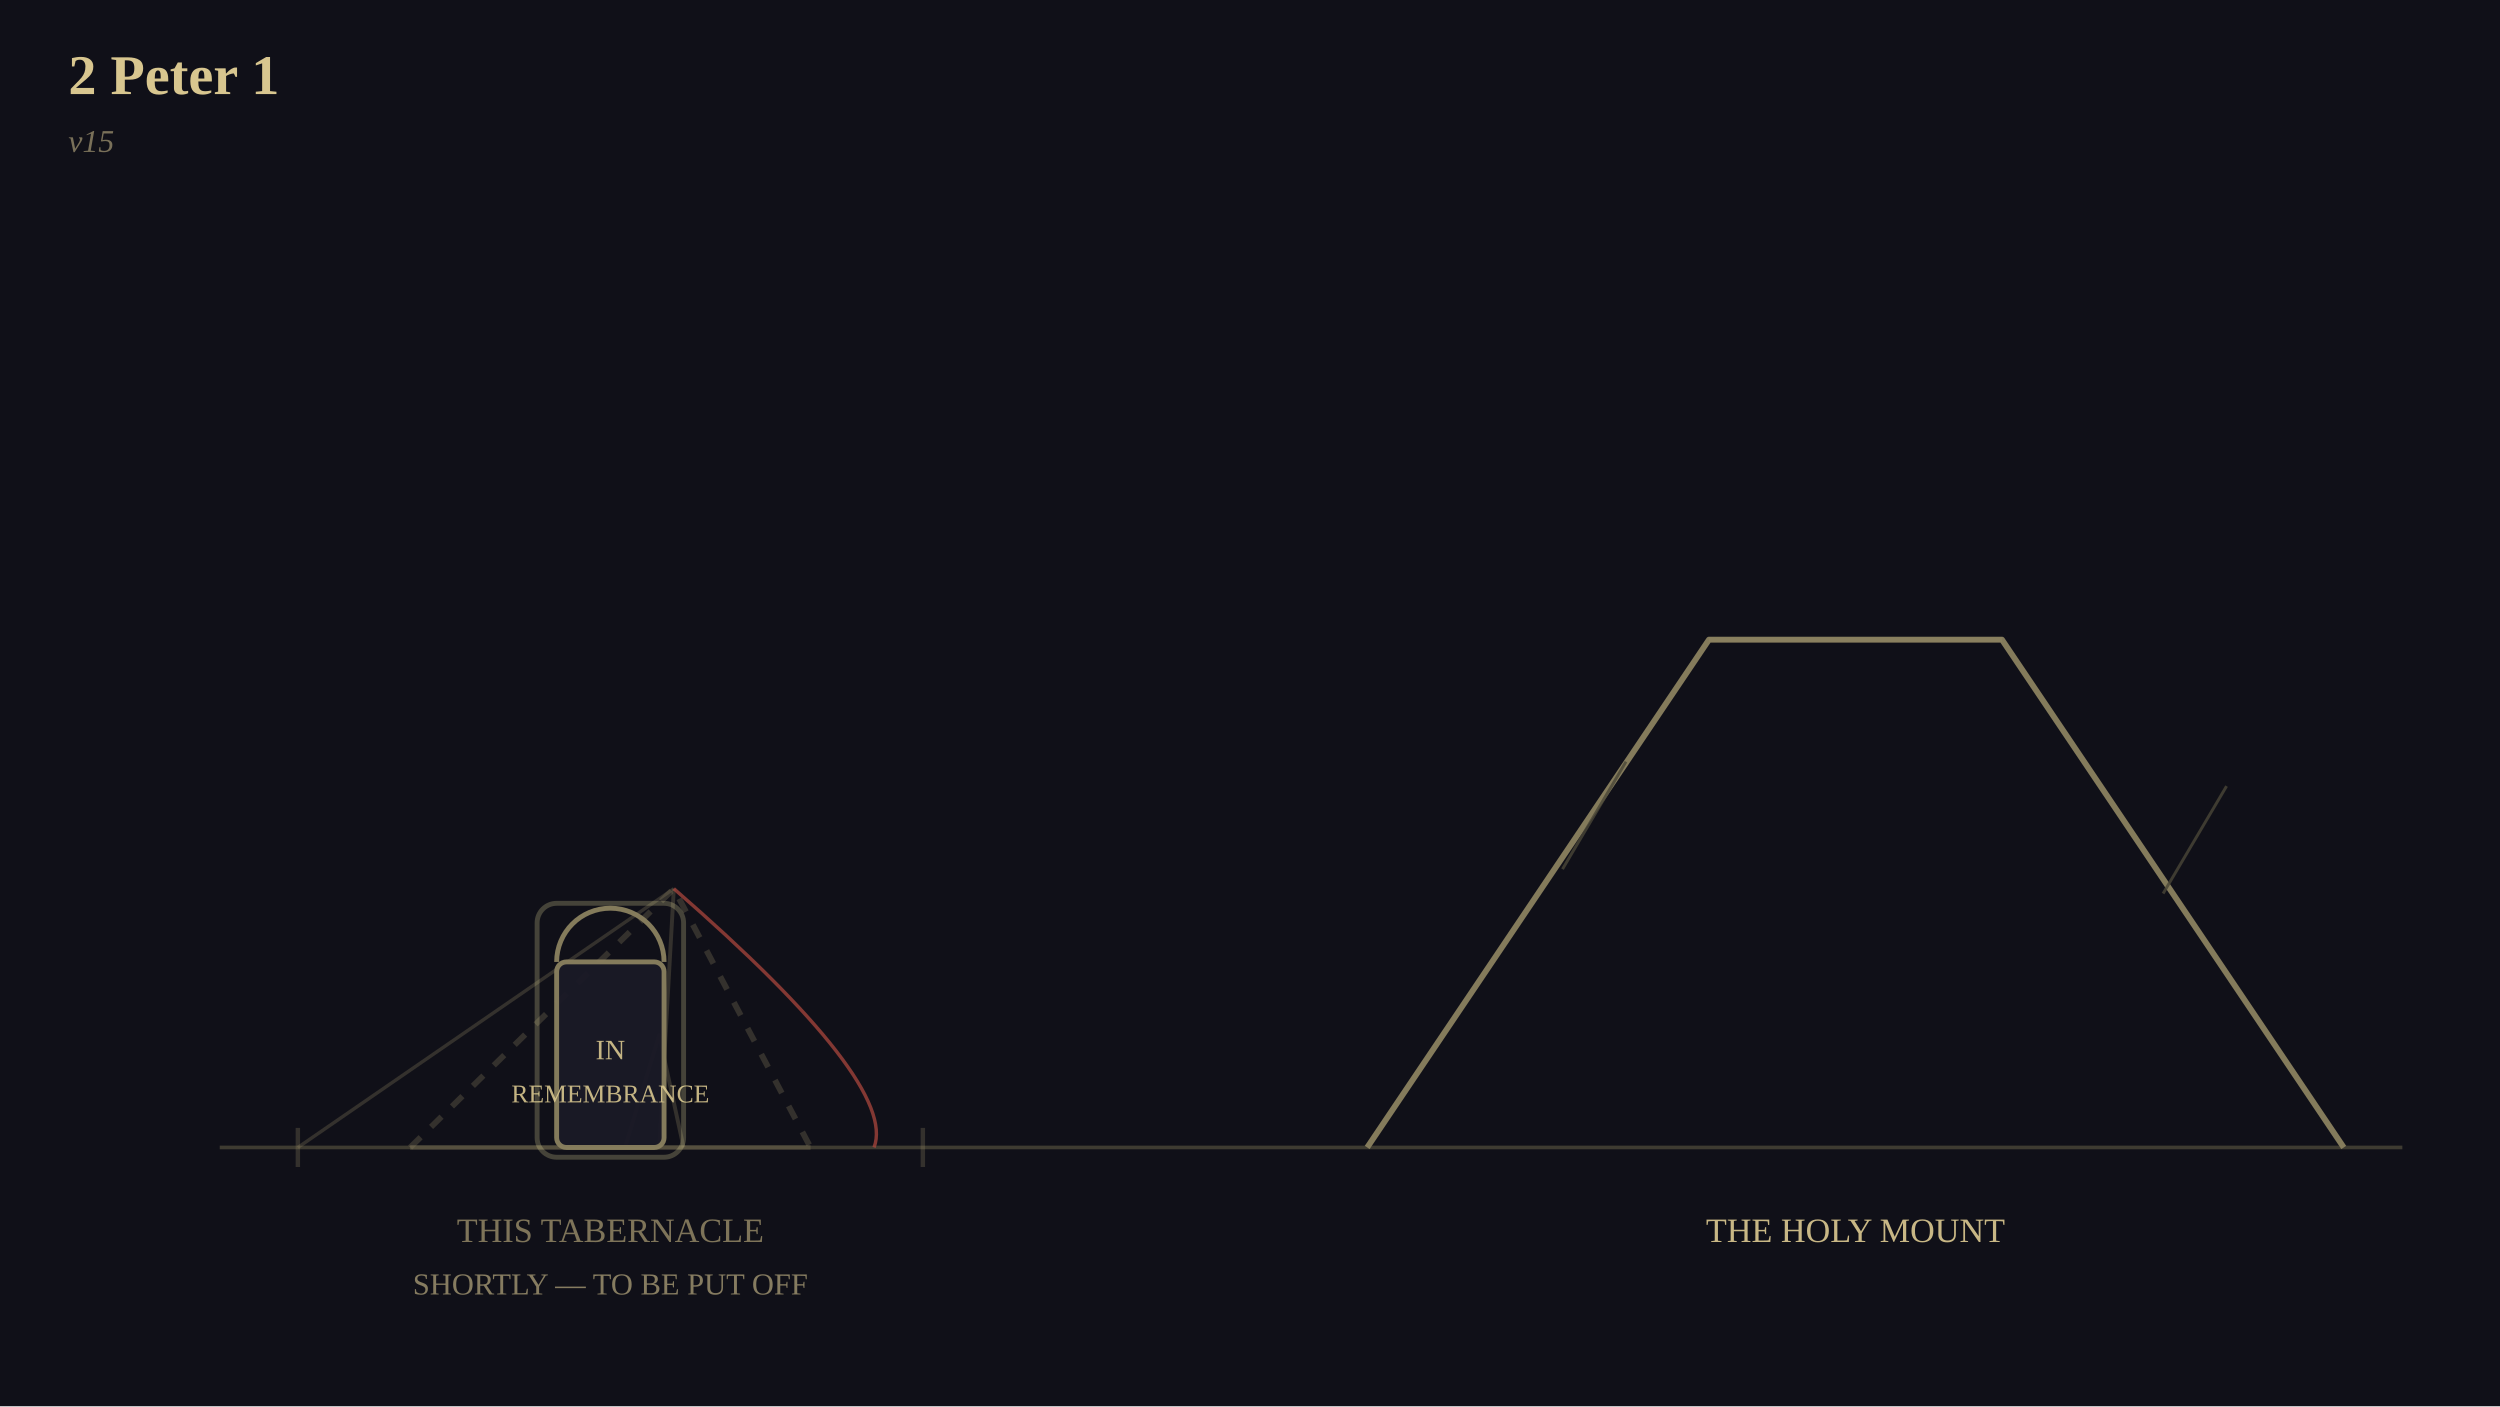
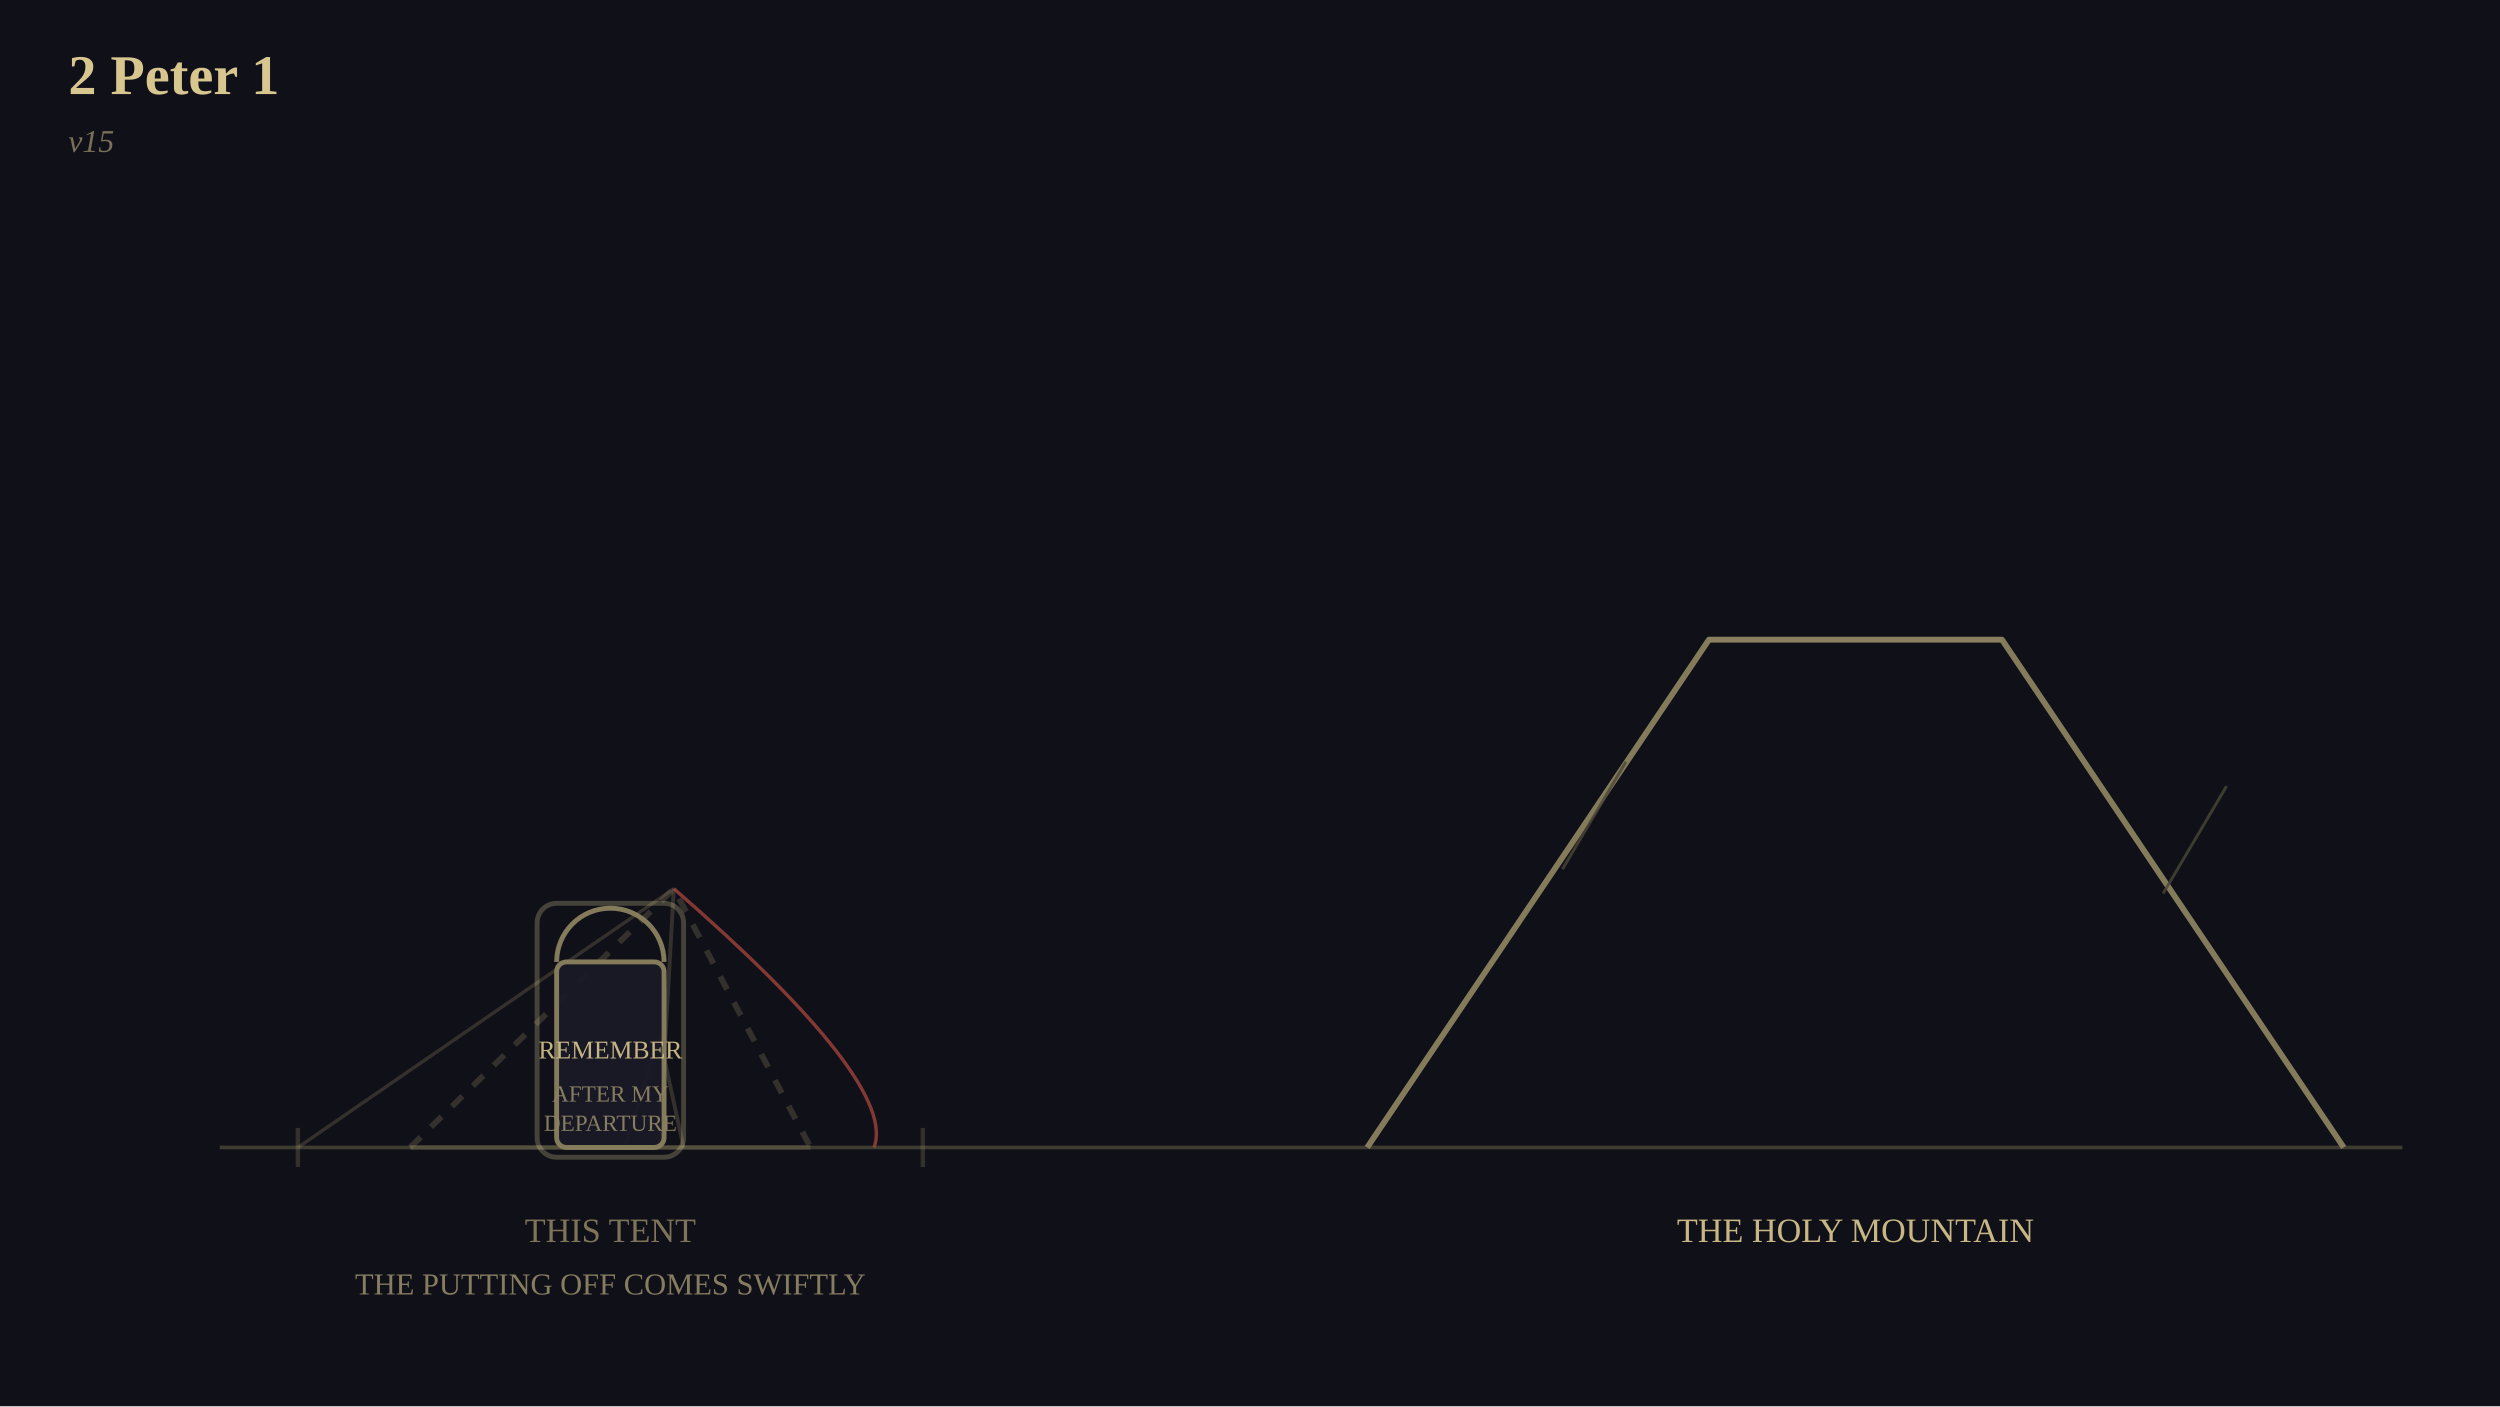
<svg xmlns="http://www.w3.org/2000/svg" viewBox="0 0 1024 576" width="1024" height="576" font-family="Georgia, 'Times New Roman', serif">
  <rect x="0" y="0" width="1024" height="576" fill="rgb(16,16,24)" />
  <text x="28" y="24" font-size="23" text-anchor="start" dominant-baseline="text-before-edge" fill="rgb(216,198,143)" font-family="Georgia, 'Times New Roman', serif" font-weight="bold">2 Peter 1</text>
  <text x="28" y="54" font-size="13" text-anchor="start" dominant-baseline="text-before-edge" fill="rgb(140,130,100)" font-family="Georgia, 'Times New Roman', serif" fill-opacity="0.847" font-style="italic">v15</text>
  <line x1="90" y1="470" x2="984" y2="470" stroke="rgb(74,70,56)" stroke-width="1.5" stroke-opacity="0.800" />
  <polyline points="168,470 276,364 332,470" stroke-linejoin="round" fill="none" stroke="rgb(138,129,95)" stroke-width="2.4" stroke-opacity="0.298" stroke-dasharray="6,6" />
  <line x1="168" y1="470" x2="332" y2="470" stroke="rgb(138,129,95)" stroke-width="2" stroke-opacity="0.298" />
  <polyline points="276,364 270,470" stroke-linejoin="round" fill="none" stroke="rgb(138,129,95)" stroke-width="1.6" stroke-opacity="0.298" />
  <polyline points="256,470 270,424 280,470" stroke-linejoin="round" fill="none" stroke="rgb(138,129,95)" stroke-width="1.6" stroke-opacity="0.298" />
  <line x1="276" y1="364" x2="122" y2="470" stroke="rgb(138,129,95)" stroke-width="1.4" stroke-opacity="0.298" />
  <path d="M276,364 Q368,444 358,470" fill="none" stroke="rgb(170,70,60)" stroke-width="1.4" stroke-opacity="0.749" />
  <line x1="122" y1="462" x2="122" y2="478" stroke="rgb(138,129,95)" stroke-width="1.8" stroke-opacity="0.298" />
  <line x1="378" y1="462" x2="378" y2="478" stroke="rgb(138,129,95)" stroke-width="1.8" stroke-opacity="0.298" />
-   <text x="250" y="504" font-size="14" text-anchor="middle" dominant-baseline="central" fill="rgb(216,198,143)" font-family="Georgia, 'Times New Roman', serif" fill-opacity="0.549">THIS TABERNACLE</text>
-   <text x="250" y="526" font-size="12.5" text-anchor="middle" dominant-baseline="central" fill="rgb(140,130,100)" font-family="Georgia, 'Times New Roman', serif" fill-opacity="0.949">SHORTLY — TO BE PUT OFF</text>
+   <text x="250" y="504" font-size="14" text-anchor="middle" dominant-baseline="central" fill="rgb(216,198,143)" font-family="Georgia, 'Times New Roman', serif" fill-opacity="0.549">THIS TENT</text>
+   <text x="250" y="526" font-size="12.5" text-anchor="middle" dominant-baseline="central" fill="rgb(140,130,100)" font-family="Georgia, 'Times New Roman', serif" fill-opacity="0.949">THE PUTTING OFF COMES SWIFTLY</text>
  <rect x="228" y="394" width="44" height="76" rx="4" fill="rgb(26,26,38)" fill-opacity="0.949" stroke="rgb(138,129,95)" stroke-width="2" stroke-opacity="0.949" />
  <path d="M228,394 A22,22 0 0 1 272,394" fill="none" stroke="rgb(138,129,95)" stroke-width="2" stroke-opacity="0.949" />
-   <text x="250" y="430" font-size="11.5" text-anchor="middle" dominant-baseline="central" fill="rgb(216,198,143)" font-family="Georgia, 'Times New Roman', serif" fill-opacity="0.898">IN</text>
-   <text x="250" y="448" font-size="10.5" text-anchor="middle" dominant-baseline="central" fill="rgb(216,198,143)" font-family="Georgia, 'Times New Roman', serif" fill-opacity="0.898">REMEMBRANCE</text>
+   <text x="250" y="430" font-size="10.5" text-anchor="middle" dominant-baseline="central" fill="rgb(216,198,143)" font-family="Georgia, 'Times New Roman', serif" fill-opacity="0.898">REMEMBER</text>
+   <text x="250" y="448" font-size="9.5" text-anchor="middle" dominant-baseline="central" fill="rgb(140,130,100)" font-family="Georgia, 'Times New Roman', serif" fill-opacity="0.949">AFTER MY</text>
+   <text x="250" y="460" font-size="9.5" text-anchor="middle" dominant-baseline="central" fill="rgb(140,130,100)" font-family="Georgia, 'Times New Roman', serif" fill-opacity="0.949">DEPARTURE</text>
  <rect x="220" y="370" width="60" height="104" rx="8" fill="none" stroke="rgb(255,244,170)" stroke-width="2" stroke-opacity="0.225">
    <animate attributeName="stroke-opacity" values="0.225;0.898;0.647;0.898" dur="0.8s" begin="0s" fill="freeze" calcMode="spline" keyTimes="0;0.35;0.7;1" keySplines="0.42 0 0.58 1;0.42 0 0.58 1;0.42 0 0.58 1" />
  </rect>
  <polyline points="560,470 700,262 820,262 960,470" stroke-linejoin="round" fill="none" stroke="rgb(138,129,95)" stroke-width="2.4" stroke-opacity="0.949" />
  <line x1="700" y1="262" x2="820" y2="262" stroke="rgb(138,129,95)" stroke-width="2" stroke-opacity="0.949" />
  <line x1="640" y1="356" x2="666" y2="312" stroke="rgb(74,70,56)" stroke-width="1.2" stroke-opacity="0.800" />
  <line x1="886" y1="366" x2="912" y2="322" stroke="rgb(74,70,56)" stroke-width="1.2" stroke-opacity="0.800" />
-   <text x="760" y="504" font-size="14" text-anchor="middle" dominant-baseline="central" fill="rgb(216,198,143)" font-family="Georgia, 'Times New Roman', serif" fill-opacity="0.918">THE HOLY MOUNT</text>
+   <text x="760" y="504" font-size="14" text-anchor="middle" dominant-baseline="central" fill="rgb(216,198,143)" font-family="Georgia, 'Times New Roman', serif" fill-opacity="0.918">THE HOLY MOUNTAIN</text>
</svg>
